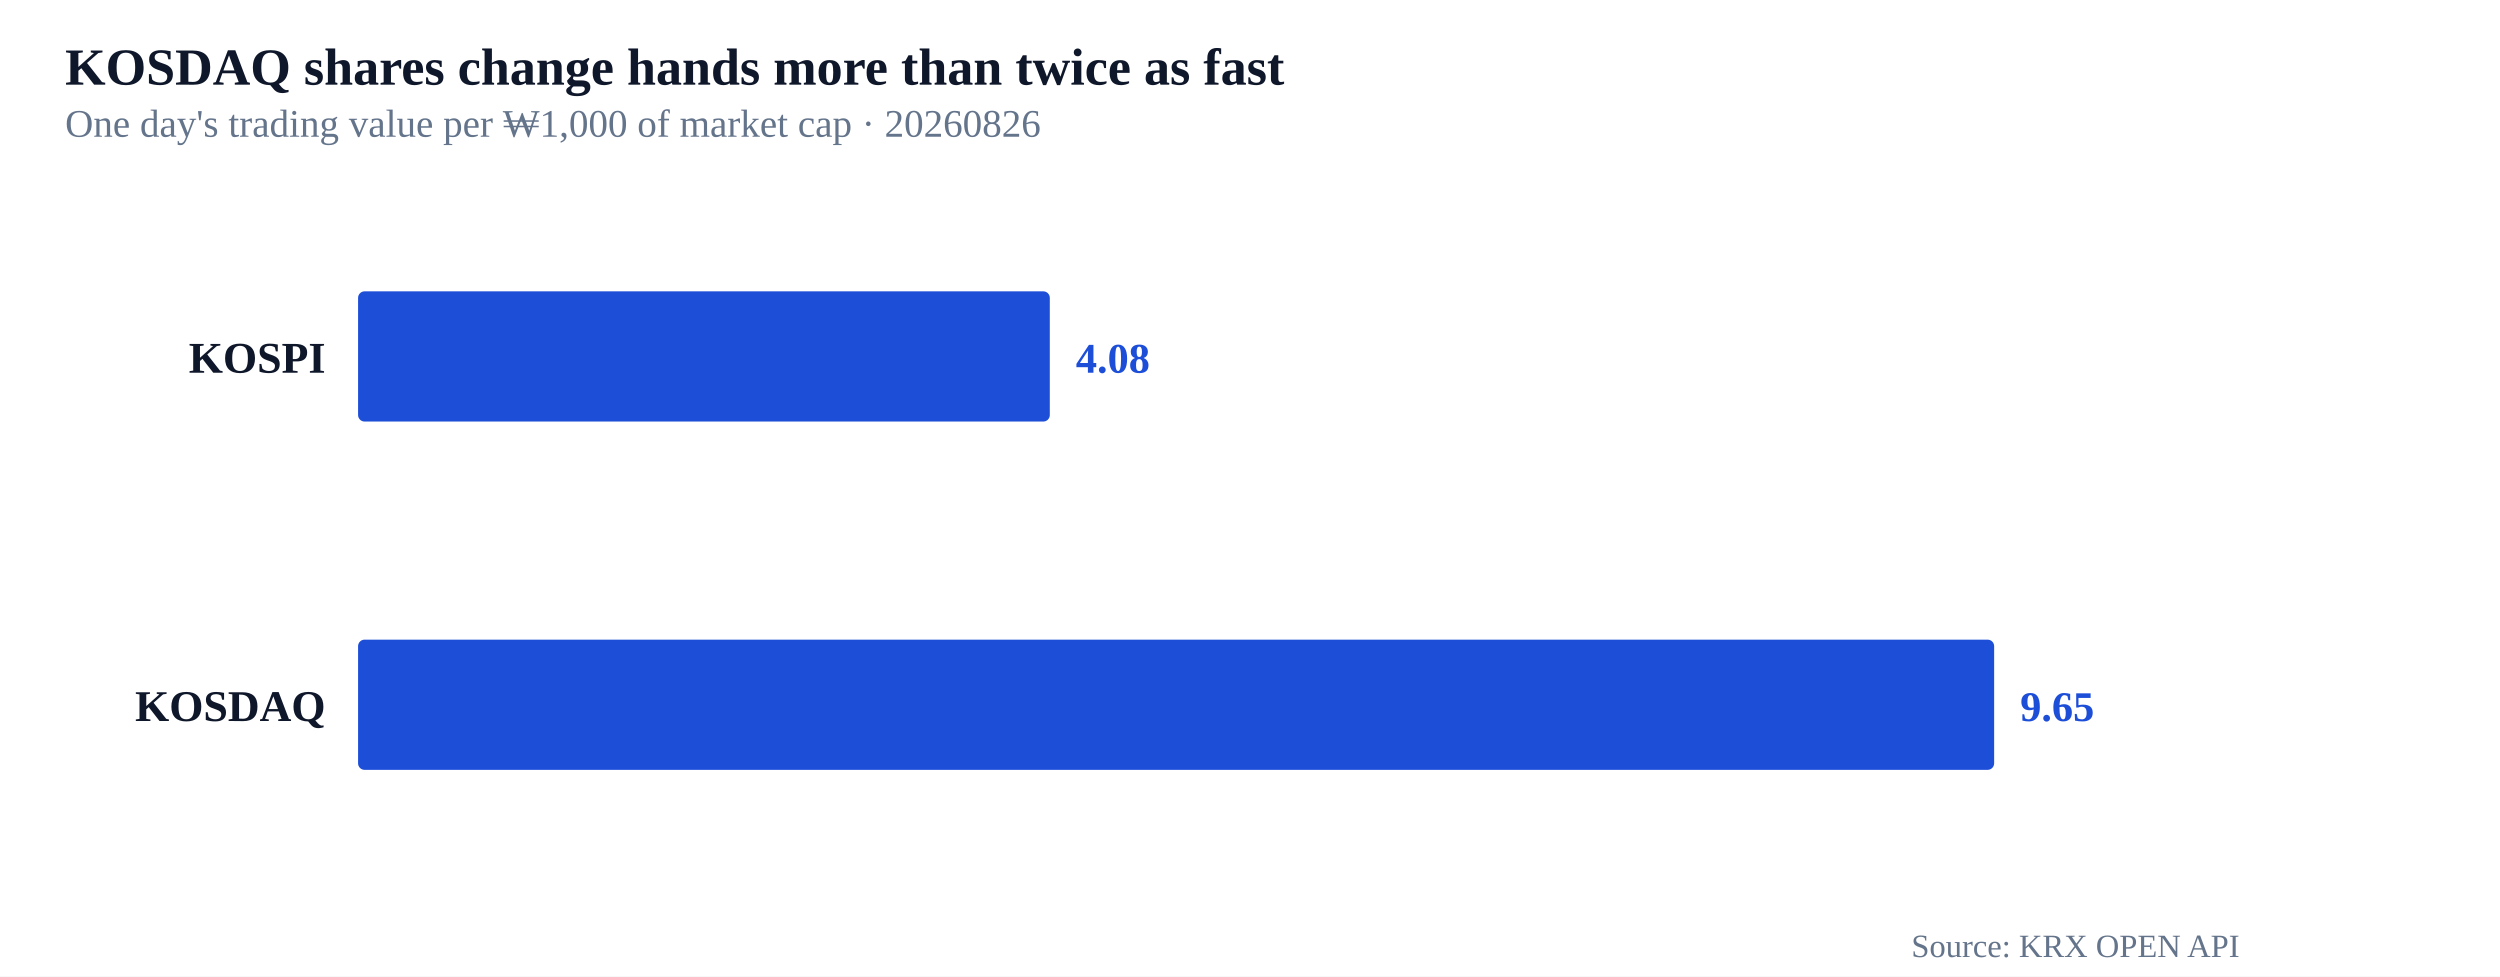
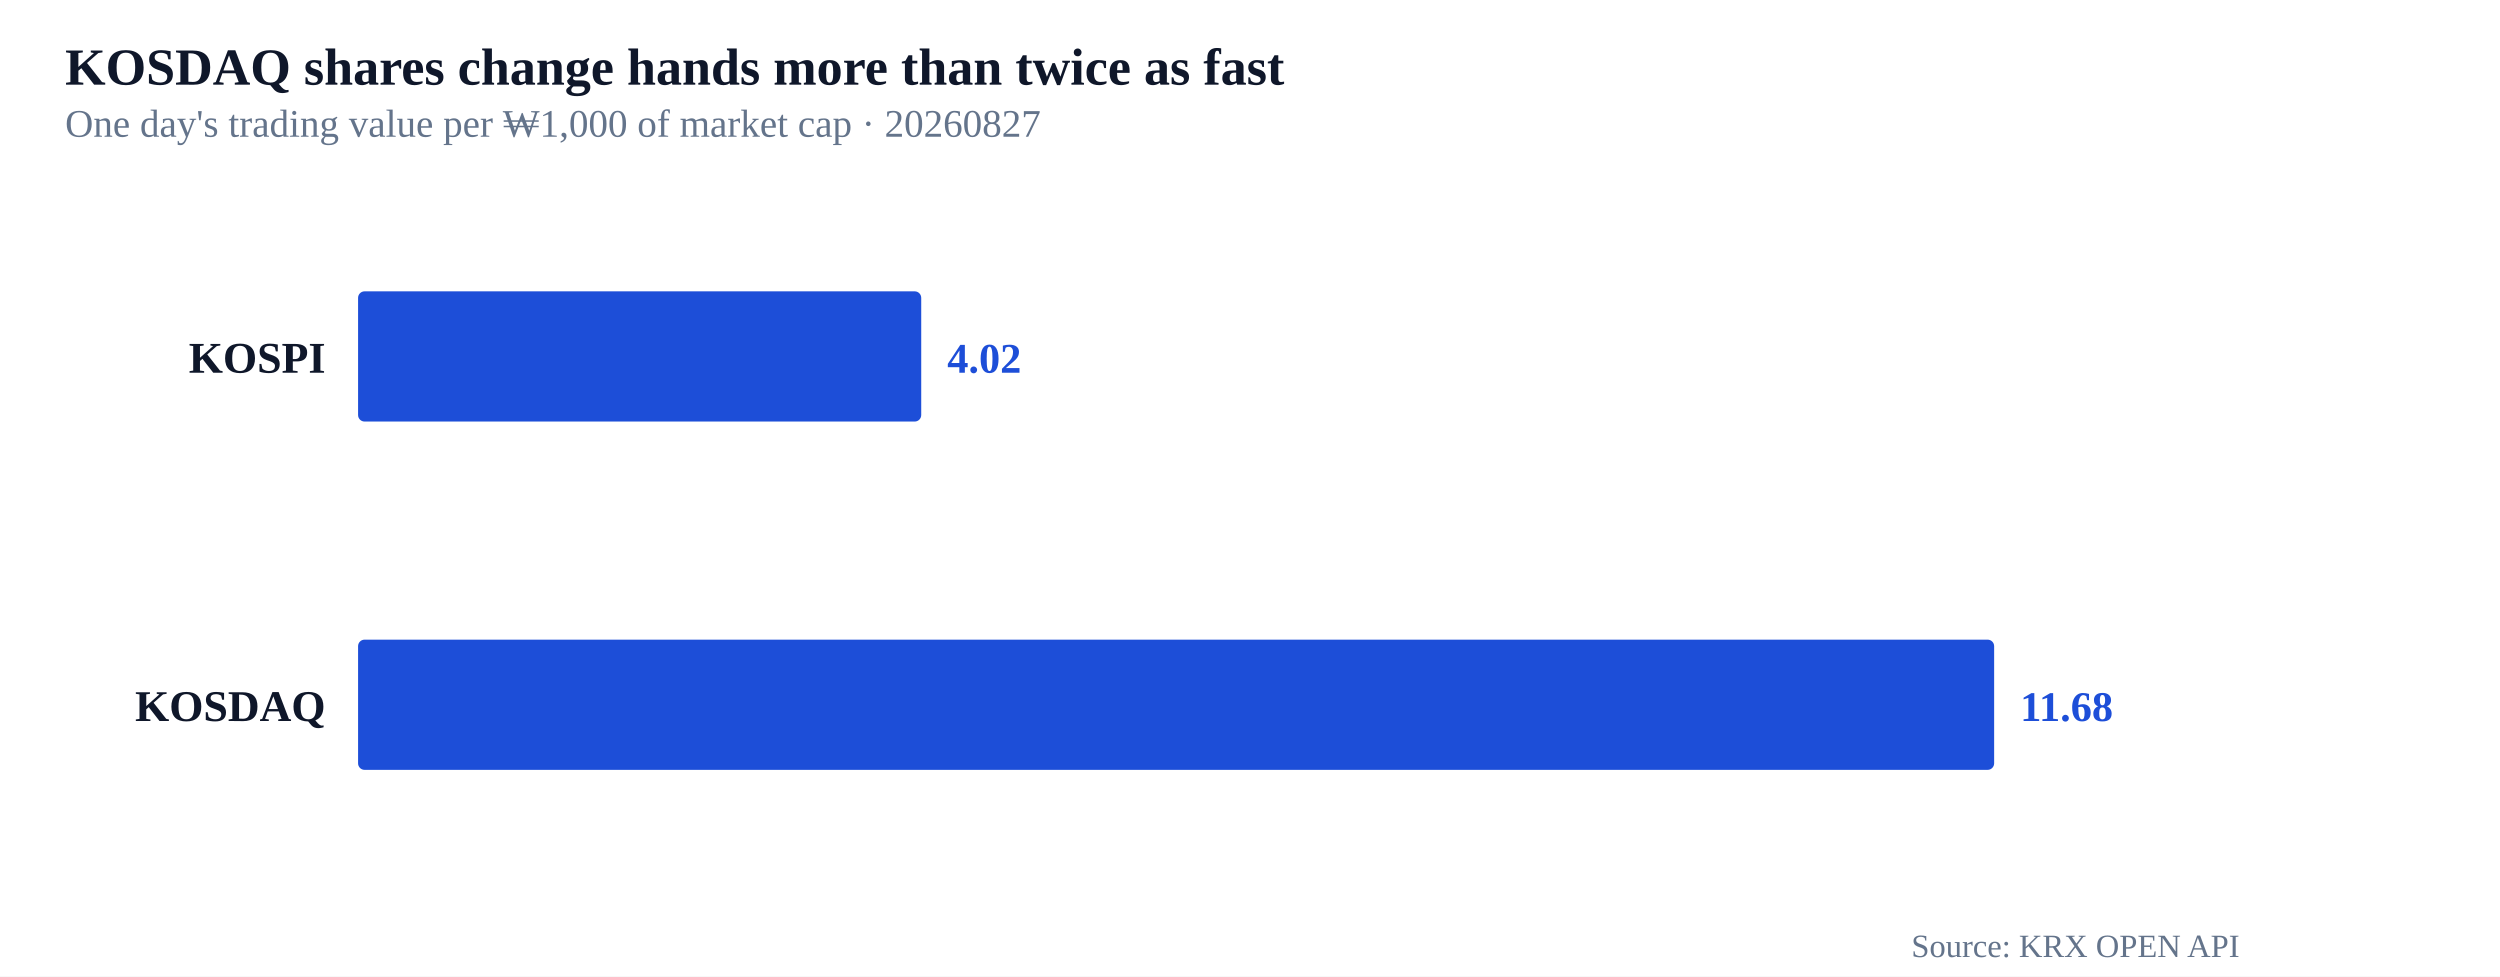
<svg xmlns="http://www.w3.org/2000/svg" viewBox="0 0 768 300" font-family="Georgia,'Times New Roman',serif" role="img" aria-label="Daily turnover per 1000 of market cap: KOSDAQ trades far more actively than KOSPI">
  <rect width="768" height="300" fill="#ffffff" />
  <text x="20" y="26" font-size="16" font-weight="700" fill="#0f172a">KOSDAQ shares change hands more than twice as fast</text>
-   <text x="20" y="42" font-size="12" fill="#64748b">One day's trading value per ₩1,000 of market cap · 20260826</text>
-   <rect x="110" y="89.5" width="212.5" height="40" fill="#1d4ed8" rx="2" />
+   <text x="20" y="42" font-size="12" fill="#64748b">One day's trading value per ₩1,000 of market cap · 20260827</text>
+   <rect x="110" y="89.5" width="173.0" height="40" fill="#1d4ed8" rx="2" />
  <text x="100" y="114.5" text-anchor="end" font-size="13.5" font-weight="700" fill="#0f172a">KOSPI</text>
-   <text x="330.5" y="114.5" font-size="13" font-weight="700" fill="#1d4ed8">4.08</text>
+   <text x="291.0" y="114.5" font-size="13" font-weight="700" fill="#1d4ed8">4.02</text>
  <rect x="110" y="196.5" width="502.6" height="40" fill="#1d4ed8" rx="2" />
  <text x="100" y="221.5" text-anchor="end" font-size="13.5" font-weight="700" fill="#0f172a">KOSDAQ</text>
-   <text x="620.6" y="221.5" font-size="13" font-weight="700" fill="#1d4ed8">9.65</text>
+   <text x="620.6" y="221.5" font-size="13" font-weight="700" fill="#1d4ed8">11.68</text>
  <text x="688" y="294" text-anchor="end" font-size="10" fill="#64748b">Source: KRX OPEN API</text>
</svg>
